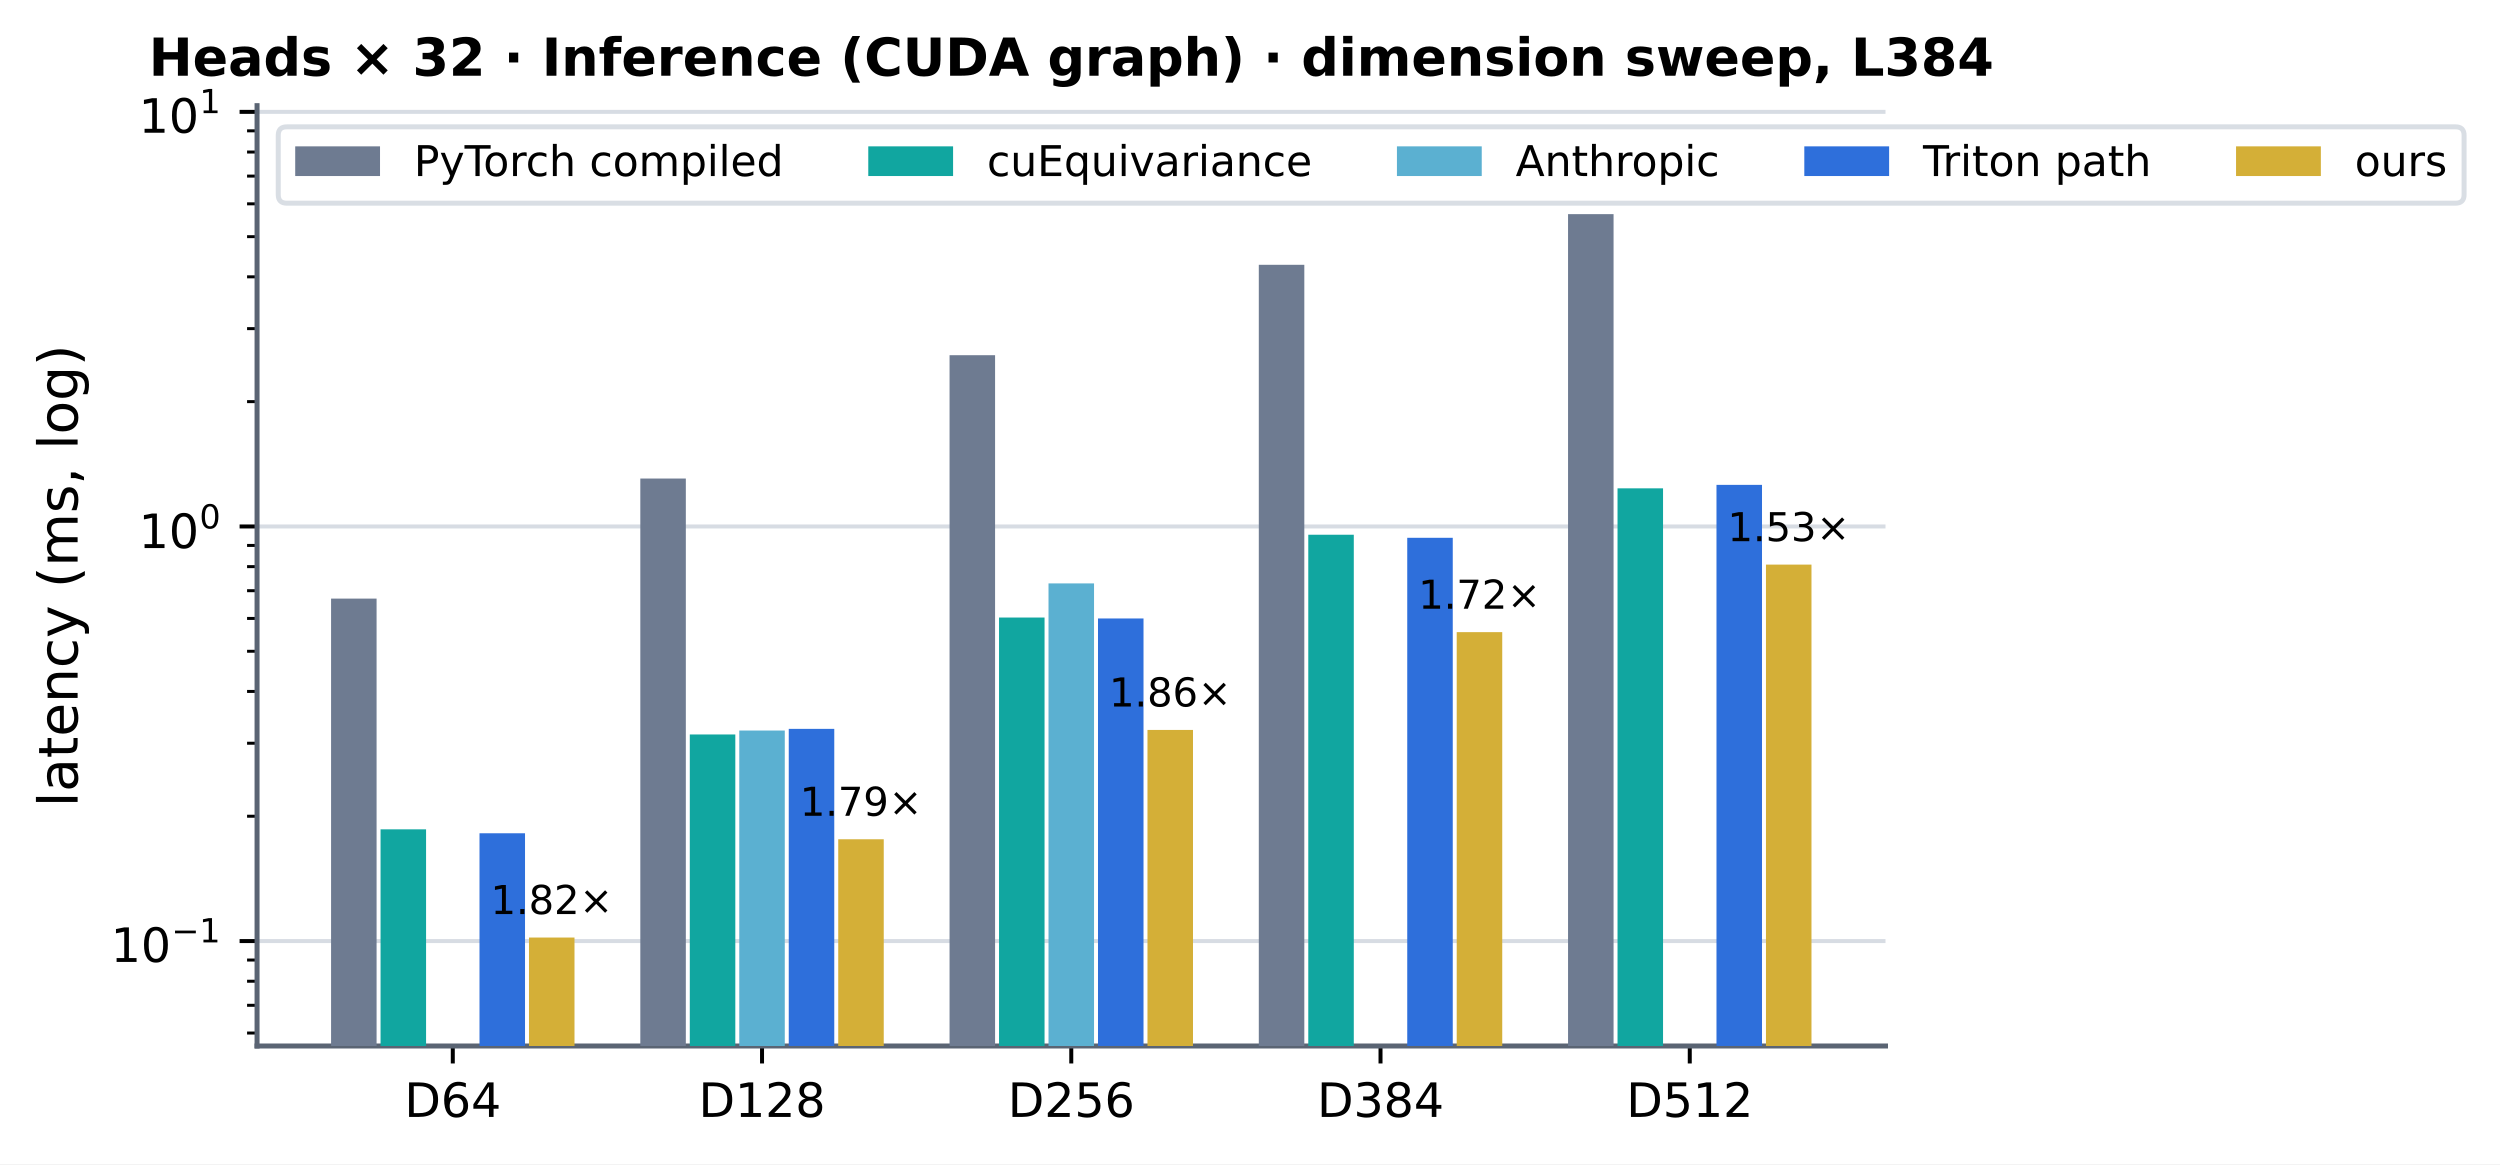
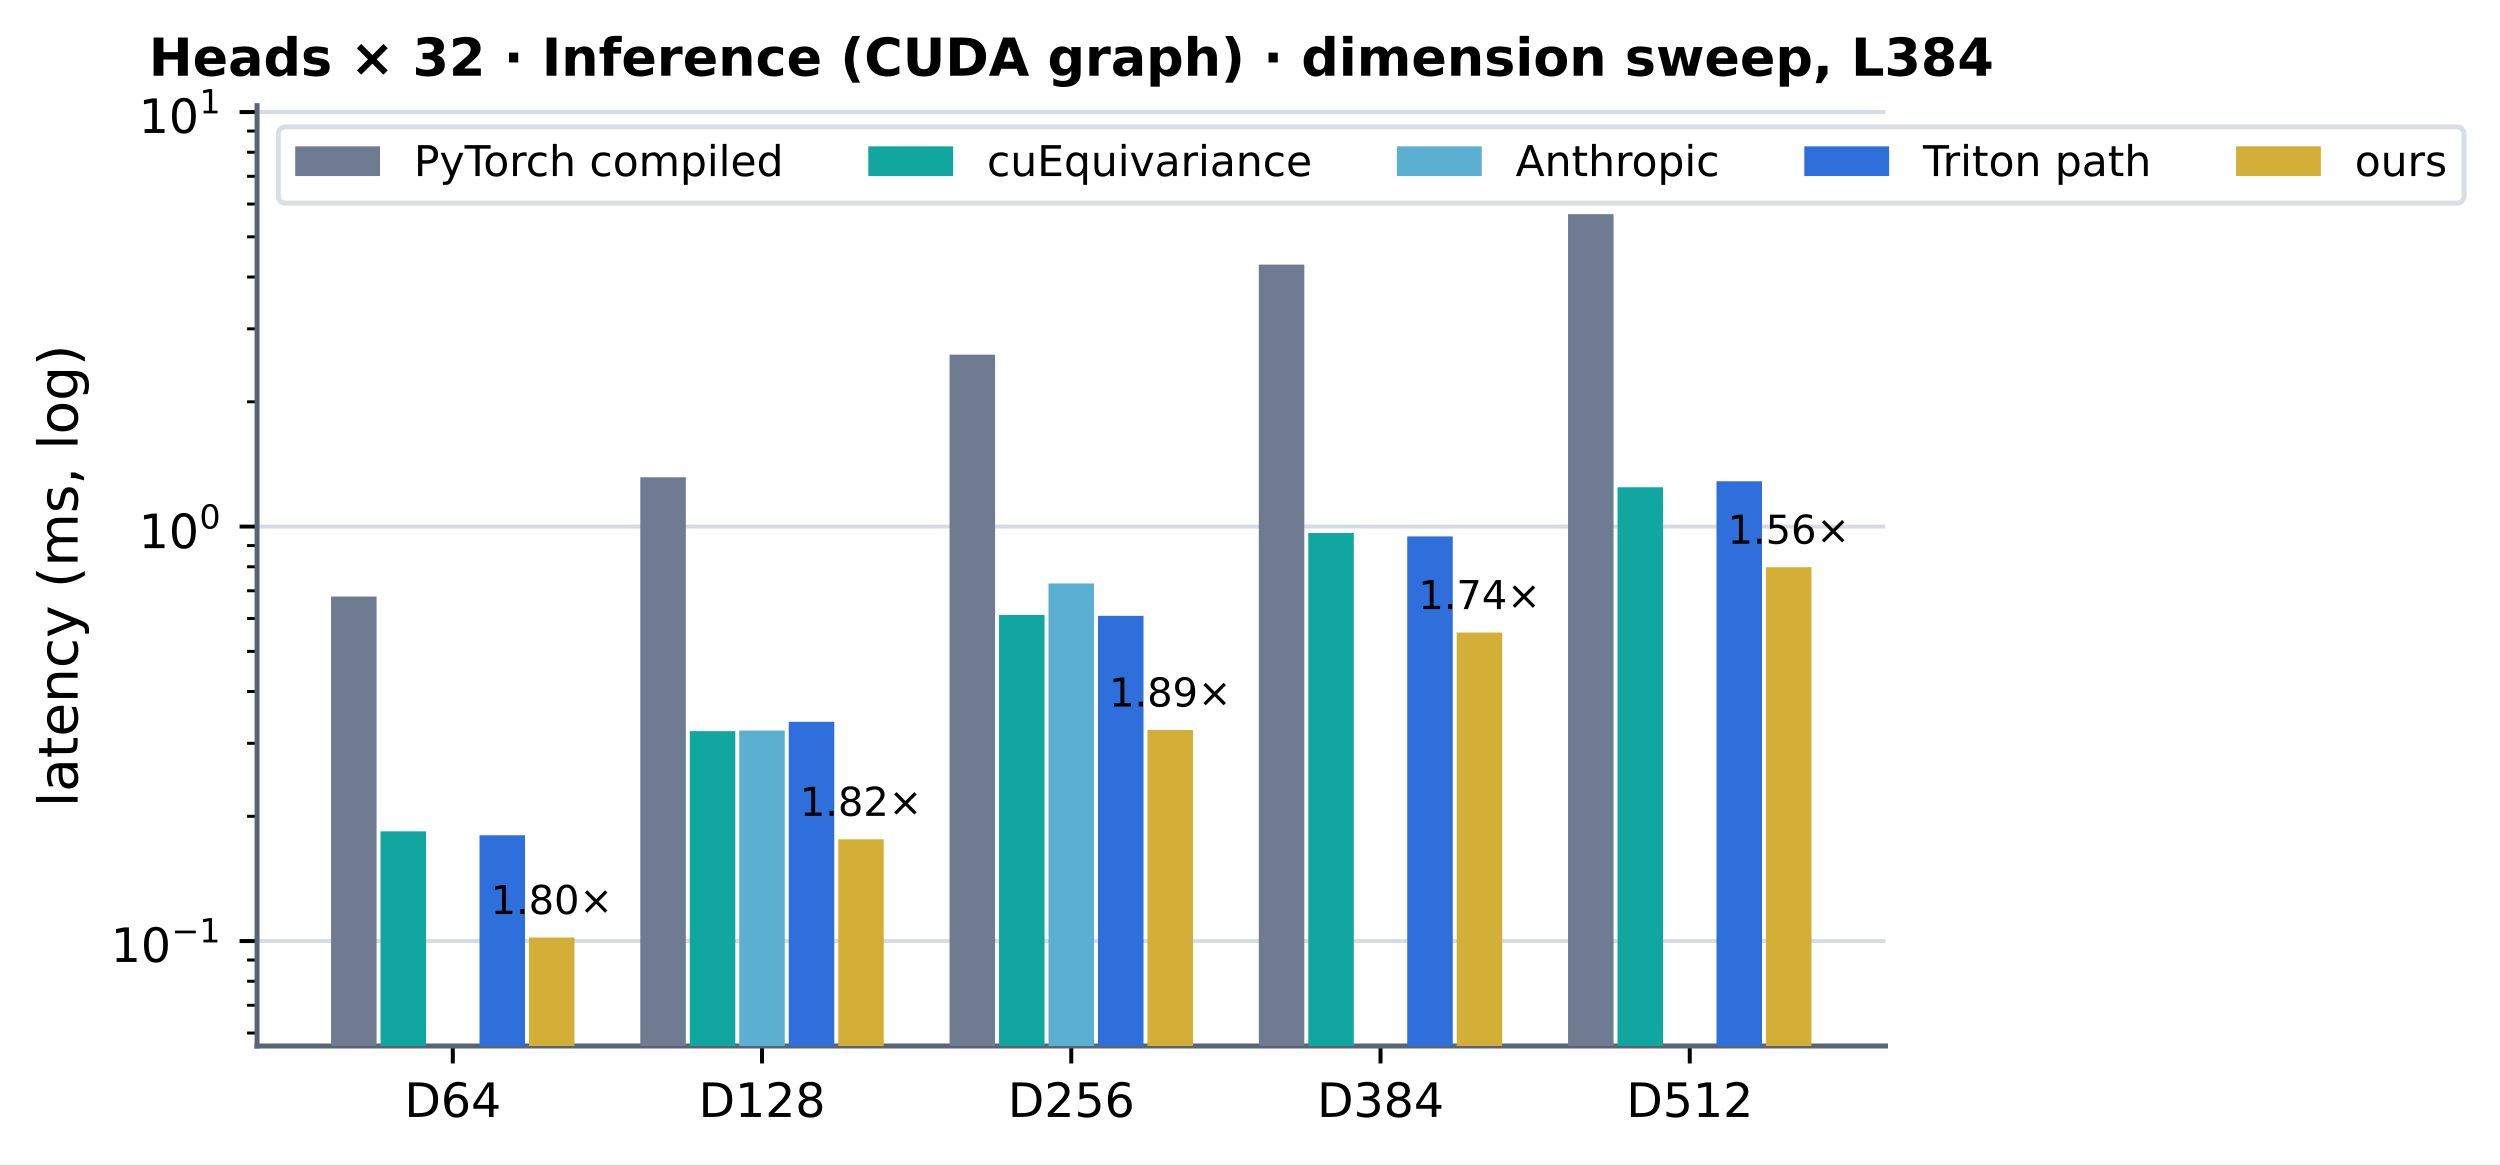
<svg xmlns="http://www.w3.org/2000/svg" xmlns:xlink="http://www.w3.org/1999/xlink" width="501.134pt" height="233.374pt" viewBox="0 0 501.134 233.374" version="1.1">
  <defs>
    <style type="text/css">*{stroke-linejoin: round; stroke-linecap: butt}</style>
  </defs>
  <g id="figure_1">
    <g id="patch_1">
      <path d="M 0 233.374  L 501.134 233.374  L 501.134 0  L 0 0  z " style="fill: #ffffff" />
    </g>
    <g id="axes_1">
      <g id="patch_2">
        <path d="M 51.526 209.674  L 377.956 209.674  L 377.956 21.178  L 51.526 21.178  z " style="fill: #ffffff" />
      </g>
      <g id="matplotlib.axis_1">
        <g id="xtick_1">
          <g id="line2d_1">
            <defs>
-               <path id="m809c8345fc" d="M 0 0  L 0 3.5  " style="stroke: #000000; stroke-width: 0.8" />
+               <path id="mf6d8e9fd7f" d="M 0 0  L 0 3.5  " style="stroke: #000000; stroke-width: 0.8" />
            </defs>
            <g>
-               <use xlink:href="#m809c8345fc" x="90.763" y="209.674" style="stroke: #000000; stroke-width: 0.8" />
+               <use xlink:href="#mf6d8e9fd7f" x="90.763" y="209.674" style="stroke: #000000; stroke-width: 0.8" />
            </g>
          </g>
          <g id="text_1">
            <text style="font-size: 9.5px; font-family: 'DejaVu Sans', 'Arial', 'Helvetica', sans-serif; text-anchor: middle" x="90.763" y="223.892" transform="rotate(-0 90.76252 223.8921)">D64</text>
          </g>
        </g>
        <g id="xtick_2">
          <g id="line2d_2">
            <g>
-               <use xlink:href="#m809c8345fc" x="152.752" y="209.674" style="stroke: #000000; stroke-width: 0.8" />
+               <use xlink:href="#mf6d8e9fd7f" x="152.752" y="209.674" style="stroke: #000000; stroke-width: 0.8" />
            </g>
          </g>
          <g id="text_2">
            <text style="font-size: 9.5px; font-family: 'DejaVu Sans', 'Arial', 'Helvetica', sans-serif; text-anchor: middle" x="152.752" y="223.892" transform="rotate(-0 152.7517 223.8921)">D128</text>
          </g>
        </g>
        <g id="xtick_3">
          <g id="line2d_3">
            <g>
-               <use xlink:href="#m809c8345fc" x="214.741" y="209.674" style="stroke: #000000; stroke-width: 0.8" />
+               <use xlink:href="#mf6d8e9fd7f" x="214.741" y="209.674" style="stroke: #000000; stroke-width: 0.8" />
            </g>
          </g>
          <g id="text_3">
            <text style="font-size: 9.5px; font-family: 'DejaVu Sans', 'Arial', 'Helvetica', sans-serif; text-anchor: middle" x="214.741" y="223.892" transform="rotate(-0 214.7409 223.8921)">D256</text>
          </g>
        </g>
        <g id="xtick_4">
          <g id="line2d_4">
            <g>
-               <use xlink:href="#m809c8345fc" x="276.73" y="209.674" style="stroke: #000000; stroke-width: 0.8" />
+               <use xlink:href="#mf6d8e9fd7f" x="276.73" y="209.674" style="stroke: #000000; stroke-width: 0.8" />
            </g>
          </g>
          <g id="text_4">
            <text style="font-size: 9.5px; font-family: 'DejaVu Sans', 'Arial', 'Helvetica', sans-serif; text-anchor: middle" x="276.73" y="223.892" transform="rotate(-0 276.73 223.8921)">D384</text>
          </g>
        </g>
        <g id="xtick_5">
          <g id="line2d_5">
            <g>
-               <use xlink:href="#m809c8345fc" x="338.719" y="209.674" style="stroke: #000000; stroke-width: 0.8" />
+               <use xlink:href="#mf6d8e9fd7f" x="338.719" y="209.674" style="stroke: #000000; stroke-width: 0.8" />
            </g>
          </g>
          <g id="text_5">
            <text style="font-size: 9.5px; font-family: 'DejaVu Sans', 'Arial', 'Helvetica', sans-serif; text-anchor: middle" x="338.719" y="223.892" transform="rotate(-0 338.7192 223.8921)">D512</text>
          </g>
        </g>
      </g>
      <g id="matplotlib.axis_2">
        <g id="ytick_1">
          <g id="line2d_6">
-             <path d="M 51.526 188.64  L 377.956 188.64  " clip-path="url(#p4ebf3dbda1)" style="fill: none; stroke: #d7dce3; stroke-width: 0.8; stroke-linecap: square" />
+             <path d="M 51.526 188.639  L 377.956 188.639  " clip-path="url(#p7b22adec7d)" style="fill: none; stroke: #d7dce3; stroke-width: 0.8; stroke-linecap: square" />
          </g>
          <g id="line2d_7">
            <defs>
-               <path id="m9e2d21fcc3" d="M 0 0  L -3.5 0  " style="stroke: #000000; stroke-width: 0.8" />
+               <path id="mcea0b4fa9a" d="M 0 0  L -3.5 0  " style="stroke: #000000; stroke-width: 0.8" />
            </defs>
            <g>
-               <use xlink:href="#m9e2d21fcc3" x="51.526" y="188.64" style="stroke: #000000; stroke-width: 0.8" />
+               <use xlink:href="#mcea0b4fa9a" x="51.526" y="188.639" style="stroke: #000000; stroke-width: 0.8" />
            </g>
          </g>
          <g id="text_6">
-             <g transform="translate(22.20086 193.0571)">
+             <g transform="translate(22.20086 193.0569)">
              <text>
                <tspan x="0" y="-0.231" style="font-size: 9.5px; font-family: 'DejaVu Sans'">1</tspan>
                <tspan x="6.044" y="-0.231" style="font-size: 9.5px; font-family: 'DejaVu Sans'">0</tspan>
                <tspan x="12.179" y="-4.155" style="font-size: 6.65px; font-family: 'DejaVu Sans'">−</tspan>
                <tspan x="17.751" y="-4.155" style="font-size: 6.65px; font-family: 'DejaVu Sans'">1</tspan>
              </text>
            </g>
          </g>
        </g>
        <g id="ytick_2">
          <g id="line2d_8">
-             <path d="M 51.526 105.531  L 377.956 105.531  " clip-path="url(#p4ebf3dbda1)" style="fill: none; stroke: #d7dce3; stroke-width: 0.8; stroke-linecap: square" />
+             <path d="M 51.526 105.553  L 377.956 105.553  " clip-path="url(#p7b22adec7d)" style="fill: none; stroke: #d7dce3; stroke-width: 0.8; stroke-linecap: square" />
          </g>
          <g id="line2d_9">
            <g>
-               <use xlink:href="#m9e2d21fcc3" x="51.526" y="105.531" style="stroke: #000000; stroke-width: 0.8" />
+               <use xlink:href="#mcea0b4fa9a" x="51.526" y="105.553" style="stroke: #000000; stroke-width: 0.8" />
            </g>
          </g>
          <g id="text_7">
-             <g transform="translate(27.80586 109.9964)">
+             <g transform="translate(27.80586 110.0181)">
              <text>
                <tspan x="0" y="-0.144" style="font-size: 9.5px; font-family: 'DejaVu Sans'">1</tspan>
                <tspan x="6.044" y="-0.144" style="font-size: 9.5px; font-family: 'DejaVu Sans'">0</tspan>
                <tspan x="12.179" y="-4.067" style="font-size: 6.65px; font-family: 'DejaVu Sans'">0</tspan>
              </text>
            </g>
          </g>
        </g>
        <g id="ytick_3">
          <g id="line2d_10">
-             <path d="M 51.526 22.423  L 377.956 22.423  " clip-path="url(#p4ebf3dbda1)" style="fill: none; stroke: #d7dce3; stroke-width: 0.8; stroke-linecap: square" />
+             <path d="M 51.526 22.467  L 377.956 22.467  " clip-path="url(#p7b22adec7d)" style="fill: none; stroke: #d7dce3; stroke-width: 0.8; stroke-linecap: square" />
          </g>
          <g id="line2d_11">
            <g>
-               <use xlink:href="#m9e2d21fcc3" x="51.526" y="22.423" style="stroke: #000000; stroke-width: 0.8" />
+               <use xlink:href="#mcea0b4fa9a" x="51.526" y="22.467" style="stroke: #000000; stroke-width: 0.8" />
            </g>
          </g>
          <g id="text_8">
-             <g transform="translate(27.80586 26.84066)">
+             <g transform="translate(27.80586 26.88425)">
              <text>
                <tspan x="0" y="-0.231" style="font-size: 9.5px; font-family: 'DejaVu Sans'">1</tspan>
                <tspan x="6.044" y="-0.231" style="font-size: 9.5px; font-family: 'DejaVu Sans'">0</tspan>
                <tspan x="12.179" y="-4.155" style="font-size: 6.65px; font-family: 'DejaVu Sans'">1</tspan>
              </text>
            </g>
          </g>
        </g>
        <g id="ytick_4">
          <g id="line2d_12">
            <defs>
-               <path id="mda5f1df579" d="M 0 0  L -2 0  " style="stroke: #000000; stroke-width: 0.6" />
+               <path id="m57663ddb54" d="M 0 0  L -2 0  " style="stroke: #000000; stroke-width: 0.6" />
            </defs>
            <g>
-               <use xlink:href="#mda5f1df579" x="51.526" y="207.077" style="stroke: #000000; stroke-width: 0.6" />
+               <use xlink:href="#m57663ddb54" x="51.526" y="207.072" style="stroke: #000000; stroke-width: 0.6" />
            </g>
          </g>
        </g>
        <g id="ytick_5">
          <g id="line2d_13">
            <g>
-               <use xlink:href="#mda5f1df579" x="51.526" y="201.513" style="stroke: #000000; stroke-width: 0.6" />
+               <use xlink:href="#m57663ddb54" x="51.526" y="201.51" style="stroke: #000000; stroke-width: 0.6" />
            </g>
          </g>
        </g>
        <g id="ytick_6">
          <g id="line2d_14">
            <g>
-               <use xlink:href="#mda5f1df579" x="51.526" y="196.694" style="stroke: #000000; stroke-width: 0.6" />
+               <use xlink:href="#m57663ddb54" x="51.526" y="196.691" style="stroke: #000000; stroke-width: 0.6" />
            </g>
          </g>
        </g>
        <g id="ytick_7">
          <g id="line2d_15">
            <g>
-               <use xlink:href="#mda5f1df579" x="51.526" y="192.442" style="stroke: #000000; stroke-width: 0.6" />
+               <use xlink:href="#m57663ddb54" x="51.526" y="192.441" style="stroke: #000000; stroke-width: 0.6" />
            </g>
          </g>
        </g>
        <g id="ytick_8">
          <g id="line2d_16">
            <g>
-               <use xlink:href="#mda5f1df579" x="51.526" y="163.622" style="stroke: #000000; stroke-width: 0.6" />
+               <use xlink:href="#m57663ddb54" x="51.526" y="163.628" style="stroke: #000000; stroke-width: 0.6" />
            </g>
          </g>
        </g>
        <g id="ytick_9">
          <g id="line2d_17">
            <g>
-               <use xlink:href="#mda5f1df579" x="51.526" y="148.987" style="stroke: #000000; stroke-width: 0.6" />
+               <use xlink:href="#m57663ddb54" x="51.526" y="148.997" style="stroke: #000000; stroke-width: 0.6" />
            </g>
          </g>
        </g>
        <g id="ytick_10">
          <g id="line2d_18">
            <g>
-               <use xlink:href="#mda5f1df579" x="51.526" y="138.603" style="stroke: #000000; stroke-width: 0.6" />
+               <use xlink:href="#m57663ddb54" x="51.526" y="138.616" style="stroke: #000000; stroke-width: 0.6" />
            </g>
          </g>
        </g>
        <g id="ytick_11">
          <g id="line2d_19">
            <g>
-               <use xlink:href="#mda5f1df579" x="51.526" y="130.549" style="stroke: #000000; stroke-width: 0.6" />
+               <use xlink:href="#m57663ddb54" x="51.526" y="130.565" style="stroke: #000000; stroke-width: 0.6" />
            </g>
          </g>
        </g>
        <g id="ytick_12">
          <g id="line2d_20">
            <g>
-               <use xlink:href="#mda5f1df579" x="51.526" y="123.969" style="stroke: #000000; stroke-width: 0.6" />
+               <use xlink:href="#m57663ddb54" x="51.526" y="123.986" style="stroke: #000000; stroke-width: 0.6" />
            </g>
          </g>
        </g>
        <g id="ytick_13">
          <g id="line2d_21">
            <g>
-               <use xlink:href="#mda5f1df579" x="51.526" y="118.405" style="stroke: #000000; stroke-width: 0.6" />
+               <use xlink:href="#m57663ddb54" x="51.526" y="118.423" style="stroke: #000000; stroke-width: 0.6" />
            </g>
          </g>
        </g>
        <g id="ytick_14">
          <g id="line2d_22">
            <g>
-               <use xlink:href="#mda5f1df579" x="51.526" y="113.585" style="stroke: #000000; stroke-width: 0.6" />
+               <use xlink:href="#m57663ddb54" x="51.526" y="113.605" style="stroke: #000000; stroke-width: 0.6" />
            </g>
          </g>
        </g>
        <g id="ytick_15">
          <g id="line2d_23">
            <g>
-               <use xlink:href="#mda5f1df579" x="51.526" y="109.334" style="stroke: #000000; stroke-width: 0.6" />
+               <use xlink:href="#m57663ddb54" x="51.526" y="109.355" style="stroke: #000000; stroke-width: 0.6" />
            </g>
          </g>
        </g>
        <g id="ytick_16">
          <g id="line2d_24">
            <g>
-               <use xlink:href="#mda5f1df579" x="51.526" y="80.513" style="stroke: #000000; stroke-width: 0.6" />
+               <use xlink:href="#m57663ddb54" x="51.526" y="80.542" style="stroke: #000000; stroke-width: 0.6" />
            </g>
          </g>
        </g>
        <g id="ytick_17">
          <g id="line2d_25">
            <g>
-               <use xlink:href="#mda5f1df579" x="51.526" y="65.879" style="stroke: #000000; stroke-width: 0.6" />
+               <use xlink:href="#m57663ddb54" x="51.526" y="65.911" style="stroke: #000000; stroke-width: 0.6" />
            </g>
          </g>
        </g>
        <g id="ytick_18">
          <g id="line2d_26">
            <g>
-               <use xlink:href="#mda5f1df579" x="51.526" y="55.495" style="stroke: #000000; stroke-width: 0.6" />
+               <use xlink:href="#m57663ddb54" x="51.526" y="55.53" style="stroke: #000000; stroke-width: 0.6" />
            </g>
          </g>
        </g>
        <g id="ytick_19">
          <g id="line2d_27">
            <g>
-               <use xlink:href="#mda5f1df579" x="51.526" y="47.441" style="stroke: #000000; stroke-width: 0.6" />
+               <use xlink:href="#m57663ddb54" x="51.526" y="47.478" style="stroke: #000000; stroke-width: 0.6" />
            </g>
          </g>
        </g>
        <g id="ytick_20">
          <g id="line2d_28">
            <g>
-               <use xlink:href="#mda5f1df579" x="51.526" y="40.861" style="stroke: #000000; stroke-width: 0.6" />
+               <use xlink:href="#m57663ddb54" x="51.526" y="40.899" style="stroke: #000000; stroke-width: 0.6" />
            </g>
          </g>
        </g>
        <g id="ytick_21">
          <g id="line2d_29">
            <g>
-               <use xlink:href="#mda5f1df579" x="51.526" y="35.297" style="stroke: #000000; stroke-width: 0.6" />
+               <use xlink:href="#m57663ddb54" x="51.526" y="35.337" style="stroke: #000000; stroke-width: 0.6" />
            </g>
          </g>
        </g>
        <g id="ytick_22">
          <g id="line2d_30">
            <g>
-               <use xlink:href="#mda5f1df579" x="51.526" y="30.477" style="stroke: #000000; stroke-width: 0.6" />
+               <use xlink:href="#m57663ddb54" x="51.526" y="30.519" style="stroke: #000000; stroke-width: 0.6" />
            </g>
          </g>
        </g>
        <g id="ytick_23">
          <g id="line2d_31">
            <g>
-               <use xlink:href="#mda5f1df579" x="51.526" y="26.226" style="stroke: #000000; stroke-width: 0.6" />
+               <use xlink:href="#m57663ddb54" x="51.526" y="26.269" style="stroke: #000000; stroke-width: 0.6" />
            </g>
          </g>
        </g>
        <g id="text_9">
          <text style="font-size: 11px; font-family: 'DejaVu Sans', 'Arial', 'Helvetica', sans-serif; text-anchor: middle" x="15.558" y="115.426" transform="rotate(-90 15.55828 115.4264)">latency (ms, log)</text>
        </g>
      </g>
      <g id="patch_3">
        <path d="M 51.526 209.674  L 51.526 21.178  " style="fill: none; stroke: #5a6473; stroke-linejoin: miter; stroke-linecap: square" />
      </g>
      <g id="patch_4">
        <path d="M 51.526 209.674  L 377.956 209.674  " style="fill: none; stroke: #5a6473; stroke-linejoin: miter; stroke-linecap: square" />
      </g>
      <g id="patch_5">
-         <path d="M 66.364 83213.736  L 75.488 83213.736  L 75.488 119.986  L 66.364 119.986  z " clip-path="url(#p4ebf3dbda1)" style="fill: #6e7b91" />
+         <path d="M 66.364 83191.868  L 75.488 83191.868  L 75.488 119.576  L 66.364 119.576  z " clip-path="url(#p7b22adec7d)" style="fill: #6e7b91" />
      </g>
      <g id="patch_6">
-         <path d="M 128.353 83213.736  L 137.478 83213.736  L 137.478 95.923  L 128.353 95.923  z " clip-path="url(#p4ebf3dbda1)" style="fill: #6e7b91" />
+         <path d="M 128.353 83191.868  L 137.478 83191.868  L 137.478 95.672  L 128.353 95.672  z " clip-path="url(#p7b22adec7d)" style="fill: #6e7b91" />
      </g>
      <g id="patch_7">
-         <path d="M 190.342 83213.736  L 199.467 83213.736  L 199.467 71.197  L 190.342 71.197  z " clip-path="url(#p4ebf3dbda1)" style="fill: #6e7b91" />
+         <path d="M 190.342 83191.868  L 199.467 83191.868  L 199.467 71.088  L 190.342 71.088  z " clip-path="url(#p7b22adec7d)" style="fill: #6e7b91" />
      </g>
      <g id="patch_8">
-         <path d="M 252.331 83213.736  L 261.456 83213.736  L 261.456 53.079  L 252.331 53.079  z " clip-path="url(#p4ebf3dbda1)" style="fill: #6e7b91" />
+         <path d="M 252.331 83191.868  L 261.456 83191.868  L 261.456 53.038  L 252.331 53.038  z " clip-path="url(#p7b22adec7d)" style="fill: #6e7b91" />
      </g>
      <g id="patch_9">
-         <path d="M 314.32 83213.736  L 323.445 83213.736  L 323.445 42.928  L 314.32 42.928  z " clip-path="url(#p4ebf3dbda1)" style="fill: #6e7b91" />
+         <path d="M 314.32 83191.868  L 323.445 83191.868  L 323.445 42.928  L 314.32 42.928  z " clip-path="url(#p7b22adec7d)" style="fill: #6e7b91" />
      </g>
      <g id="patch_10">
-         <path d="M 76.282 83213.736  L 85.407 83213.736  L 85.407 166.241  L 76.282 166.241  z " clip-path="url(#p4ebf3dbda1)" style="fill: #11a6a0" />
+         <path d="M 76.282 83191.868  L 85.407 83191.868  L 85.407 166.637  L 76.282 166.637  z " clip-path="url(#p7b22adec7d)" style="fill: #11a6a0" />
      </g>
      <g id="patch_11">
-         <path d="M 138.271 83213.736  L 147.396 83213.736  L 147.396 147.226  L 138.271 147.226  z " clip-path="url(#p4ebf3dbda1)" style="fill: #11a6a0" />
+         <path d="M 138.271 83191.868  L 147.396 83191.868  L 147.396 146.556  L 138.271 146.556  z " clip-path="url(#p7b22adec7d)" style="fill: #11a6a0" />
      </g>
      <g id="patch_12">
-         <path d="M 200.26 83213.736  L 209.385 83213.736  L 209.385 123.789  L 200.26 123.789  z " clip-path="url(#p4ebf3dbda1)" style="fill: #11a6a0" />
+         <path d="M 200.26 83191.868  L 209.385 83191.868  L 209.385 123.271  L 200.26 123.271  z " clip-path="url(#p7b22adec7d)" style="fill: #11a6a0" />
      </g>
      <g id="patch_13">
-         <path d="M 262.249 83213.736  L 271.374 83213.736  L 271.374 107.193  L 262.249 107.193  z " clip-path="url(#p4ebf3dbda1)" style="fill: #11a6a0" />
+         <path d="M 262.249 83191.868  L 271.374 83191.868  L 271.374 106.839  L 262.249 106.839  z " clip-path="url(#p7b22adec7d)" style="fill: #11a6a0" />
      </g>
      <g id="patch_14">
-         <path d="M 324.239 83213.736  L 333.363 83213.736  L 333.363 97.884  L 324.239 97.884  z " clip-path="url(#p4ebf3dbda1)" style="fill: #11a6a0" />
+         <path d="M 324.239 83191.868  L 333.363 83191.868  L 333.363 97.675  L 324.239 97.675  z " clip-path="url(#p7b22adec7d)" style="fill: #11a6a0" />
      </g>
      <g id="patch_15">
-         <path d="M 148.189 83213.736  L 157.314 83213.736  L 157.314 146.433  L 148.189 146.433  z " clip-path="url(#p4ebf3dbda1)" style="fill: #5bb0d1" />
+         <path d="M 148.189 83191.868  L 157.314 83191.868  L 157.314 146.444  L 148.189 146.444  z " clip-path="url(#p7b22adec7d)" style="fill: #5bb0d1" />
      </g>
      <g id="patch_16">
-         <path d="M 210.178 83213.736  L 219.303 83213.736  L 219.303 116.94  L 210.178 116.94  z " clip-path="url(#p4ebf3dbda1)" style="fill: #5bb0d1" />
+         <path d="M 210.178 83191.868  L 219.303 83191.868  L 219.303 116.959  L 210.178 116.959  z " clip-path="url(#p7b22adec7d)" style="fill: #5bb0d1" />
      </g>
      <g id="patch_17">
-         <path d="M 96.118 83213.736  L 105.243 83213.736  L 105.243 167.025  L 96.118 167.025  z " clip-path="url(#p4ebf3dbda1)" style="fill: #2e6fdb" />
+         <path d="M 96.118 83191.868  L 105.243 83191.868  L 105.243 167.43  L 96.118 167.43  z " clip-path="url(#p7b22adec7d)" style="fill: #2e6fdb" />
      </g>
      <g id="patch_18">
-         <path d="M 158.108 83213.736  L 167.232 83213.736  L 167.232 146.098  L 158.108 146.098  z " clip-path="url(#p4ebf3dbda1)" style="fill: #2e6fdb" />
+         <path d="M 158.108 83191.868  L 167.232 83191.868  L 167.232 144.694  L 158.108 144.694  z " clip-path="url(#p7b22adec7d)" style="fill: #2e6fdb" />
      </g>
      <g id="patch_19">
-         <path d="M 220.097 83213.736  L 229.222 83213.736  L 229.222 123.969  L 220.097 123.969  z " clip-path="url(#p4ebf3dbda1)" style="fill: #2e6fdb" />
+         <path d="M 220.097 83191.868  L 229.222 83191.868  L 229.222 123.448  L 220.097 123.448  z " clip-path="url(#p7b22adec7d)" style="fill: #2e6fdb" />
      </g>
      <g id="patch_20">
-         <path d="M 282.086 83213.736  L 291.211 83213.736  L 291.211 107.803  L 282.086 107.803  z " clip-path="url(#p4ebf3dbda1)" style="fill: #2e6fdb" />
+         <path d="M 282.086 83191.868  L 291.211 83191.868  L 291.211 107.518  L 282.086 107.518  z " clip-path="url(#p7b22adec7d)" style="fill: #2e6fdb" />
      </g>
      <g id="patch_21">
-         <path d="M 344.075 83213.736  L 353.2 83213.736  L 353.2 97.19  L 344.075 97.19  z " clip-path="url(#p4ebf3dbda1)" style="fill: #2e6fdb" />
+         <path d="M 344.075 83191.868  L 353.2 83191.868  L 353.2 96.477  L 344.075 96.477  z " clip-path="url(#p7b22adec7d)" style="fill: #2e6fdb" />
      </g>
      <g id="patch_22">
-         <path d="M 106.037 83213.736  L 115.161 83213.736  L 115.161 187.925  L 106.037 187.925  z " clip-path="url(#p4ebf3dbda1)" style="fill: #d4af37" />
+         <path d="M 106.037 83191.868  L 115.161 83191.868  L 115.161 187.925  L 106.037 187.925  z " clip-path="url(#p7b22adec7d)" style="fill: #d4af37" />
      </g>
      <g id="patch_23">
-         <path d="M 168.026 83213.736  L 177.151 83213.736  L 177.151 168.235  L 168.026 168.235  z " clip-path="url(#p4ebf3dbda1)" style="fill: #d4af37" />
+         <path d="M 168.026 83191.868  L 177.151 83191.868  L 177.151 168.241  L 168.026 168.241  z " clip-path="url(#p7b22adec7d)" style="fill: #d4af37" />
      </g>
      <g id="patch_24">
-         <path d="M 230.015 83213.736  L 239.14 83213.736  L 239.14 146.321  L 230.015 146.321  z " clip-path="url(#p4ebf3dbda1)" style="fill: #d4af37" />
+         <path d="M 230.015 83191.868  L 239.14 83191.868  L 239.14 146.332  L 230.015 146.332  z " clip-path="url(#p7b22adec7d)" style="fill: #d4af37" />
      </g>
      <g id="patch_25">
-         <path d="M 292.004 83213.736  L 301.129 83213.736  L 301.129 126.718  L 292.004 126.718  z " clip-path="url(#p4ebf3dbda1)" style="fill: #d4af37" />
+         <path d="M 292.004 83191.868  L 301.129 83191.868  L 301.129 126.799  L 292.004 126.799  z " clip-path="url(#p7b22adec7d)" style="fill: #d4af37" />
      </g>
      <g id="patch_26">
-         <path d="M 353.993 83213.736  L 363.118 83213.736  L 363.118 113.182  L 353.993 113.182  z " clip-path="url(#p4ebf3dbda1)" style="fill: #d4af37" />
+         <path d="M 353.993 83191.868  L 363.118 83191.868  L 363.118 113.695  L 353.993 113.695  z " clip-path="url(#p7b22adec7d)" style="fill: #d4af37" />
      </g>
      <g id="text_10">
        <text style="font-weight: 700; font-size: 10.5px; font-family: 'DejaVu Sans', 'Arial', 'Helvetica', sans-serif; text-anchor: middle" x="214.741" y="15.178" transform="rotate(-0 214.7409 15.17836)">Heads × 32 · Inference (CUDA graph) · dimension sweep, L384</text>
      </g>
      <g id="text_11">
-         <text style="font-size: 8px; font-family: 'DejaVu Sans', 'Arial', 'Helvetica', sans-serif; text-anchor: middle" x="110.599" y="183.225" transform="rotate(-0 110.5991 183.2252)">1.82×</text>
+         <text style="font-size: 8px; font-family: 'DejaVu Sans', 'Arial', 'Helvetica', sans-serif; text-anchor: middle" x="110.599" y="183.226" transform="rotate(-0 110.5991 183.2259)">1.80×</text>
      </g>
      <g id="text_12">
-         <text style="font-size: 8px; font-family: 'DejaVu Sans', 'Arial', 'Helvetica', sans-serif; text-anchor: middle" x="172.588" y="163.536" transform="rotate(-0 172.5882 163.5358)">1.79×</text>
+         <text style="font-size: 8px; font-family: 'DejaVu Sans', 'Arial', 'Helvetica', sans-serif; text-anchor: middle" x="172.588" y="163.542" transform="rotate(-0 172.5882 163.5417)">1.82×</text>
      </g>
      <g id="text_13">
-         <text style="font-size: 8px; font-family: 'DejaVu Sans', 'Arial', 'Helvetica', sans-serif; text-anchor: middle" x="234.577" y="141.621" transform="rotate(-0 234.5774 141.621)">1.86×</text>
+         <text style="font-size: 8px; font-family: 'DejaVu Sans', 'Arial', 'Helvetica', sans-serif; text-anchor: middle" x="234.577" y="141.633" transform="rotate(-0 234.5774 141.6327)">1.89×</text>
      </g>
      <g id="text_14">
-         <text style="font-size: 8px; font-family: 'DejaVu Sans', 'Arial', 'Helvetica', sans-serif; text-anchor: middle" x="296.567" y="122.018" transform="rotate(-0 296.5666 122.0181)">1.72×</text>
+         <text style="font-size: 8px; font-family: 'DejaVu Sans', 'Arial', 'Helvetica', sans-serif; text-anchor: middle" x="296.567" y="122.1" transform="rotate(-0 296.5666 122.0999)">1.74×</text>
      </g>
      <g id="text_15">
-         <text style="font-size: 8px; font-family: 'DejaVu Sans', 'Arial', 'Helvetica', sans-serif; text-anchor: middle" x="358.556" y="108.482" transform="rotate(-0 358.5557 108.4819)">1.53×</text>
+         <text style="font-size: 8px; font-family: 'DejaVu Sans', 'Arial', 'Helvetica', sans-serif; text-anchor: middle" x="358.556" y="108.996" transform="rotate(-0 358.5557 108.9964)">1.56×</text>
      </g>
      <g id="legend_1">
        <g id="patch_27">
          <path d="M 57.476 40.729  L 492.234 40.729  Q 493.934 40.729 493.934 39.029  L 493.934 27.128  Q 493.934 25.428 492.234 25.428  L 57.476 25.428  Q 55.776 25.428 55.776 27.128  L 55.776 39.029  Q 55.776 40.729 57.476 40.729  z " style="fill: #ffffff; opacity: 0.95; stroke: #d7dce3; stroke-linejoin: miter" />
        </g>
        <g id="patch_28">
          <path d="M 59.176 35.287  L 76.176 35.287  L 76.176 29.337  L 59.176 29.337  z " style="fill: #6e7b91" />
        </g>
        <g id="text_16">
          <text style="font-size: 8.5px; font-family: 'DejaVu Sans', 'Arial', 'Helvetica', sans-serif; text-anchor: start" x="82.976" y="35.287" transform="rotate(-0 82.97586 35.28703)">PyTorch compiled</text>
        </g>
        <g id="patch_29">
          <path d="M 174.049 35.287  L 191.049 35.287  L 191.049 29.337  L 174.049 29.337  z " style="fill: #11a6a0" />
        </g>
        <g id="text_17">
          <text style="font-size: 8.5px; font-family: 'DejaVu Sans', 'Arial', 'Helvetica', sans-serif; text-anchor: start" x="197.849" y="35.287" transform="rotate(-0 197.8494 35.28703)">cuEquivariance</text>
        </g>
        <g id="patch_30">
          <path d="M 280.02 35.287  L 297.02 35.287  L 297.02 29.337  L 280.02 29.337  z " style="fill: #5bb0d1" />
        </g>
        <g id="text_18">
          <text style="font-size: 8.5px; font-family: 'DejaVu Sans', 'Arial', 'Helvetica', sans-serif; text-anchor: start" x="303.82" y="35.287" transform="rotate(-0 303.8205 35.28703)">Anthropic</text>
        </g>
        <g id="patch_31">
          <path d="M 361.68 35.287  L 378.68 35.287  L 378.68 29.337  L 361.68 29.337  z " style="fill: #2e6fdb" />
        </g>
        <g id="text_19">
          <text style="font-size: 8.5px; font-family: 'DejaVu Sans', 'Arial', 'Helvetica', sans-serif; text-anchor: start" x="385.48" y="35.287" transform="rotate(-0 385.4802 35.28703)">Triton path</text>
        </g>
        <g id="patch_32">
          <path d="M 448.224 35.287  L 465.224 35.287  L 465.224 29.337  L 448.224 29.337  z " style="fill: #d4af37" />
        </g>
        <g id="text_20">
          <text style="font-size: 8.5px; font-family: 'DejaVu Sans', 'Arial', 'Helvetica', sans-serif; text-anchor: start" x="472.024" y="35.287" transform="rotate(-0 472.0235 35.28703)">ours</text>
        </g>
      </g>
    </g>
  </g>
  <defs>
-     <clipPath id="p4ebf3dbda1">
+     <clipPath id="p7b22adec7d">
      <rect x="51.526" y="21.178" width="326.43" height="188.496" />
    </clipPath>
  </defs>
</svg>
